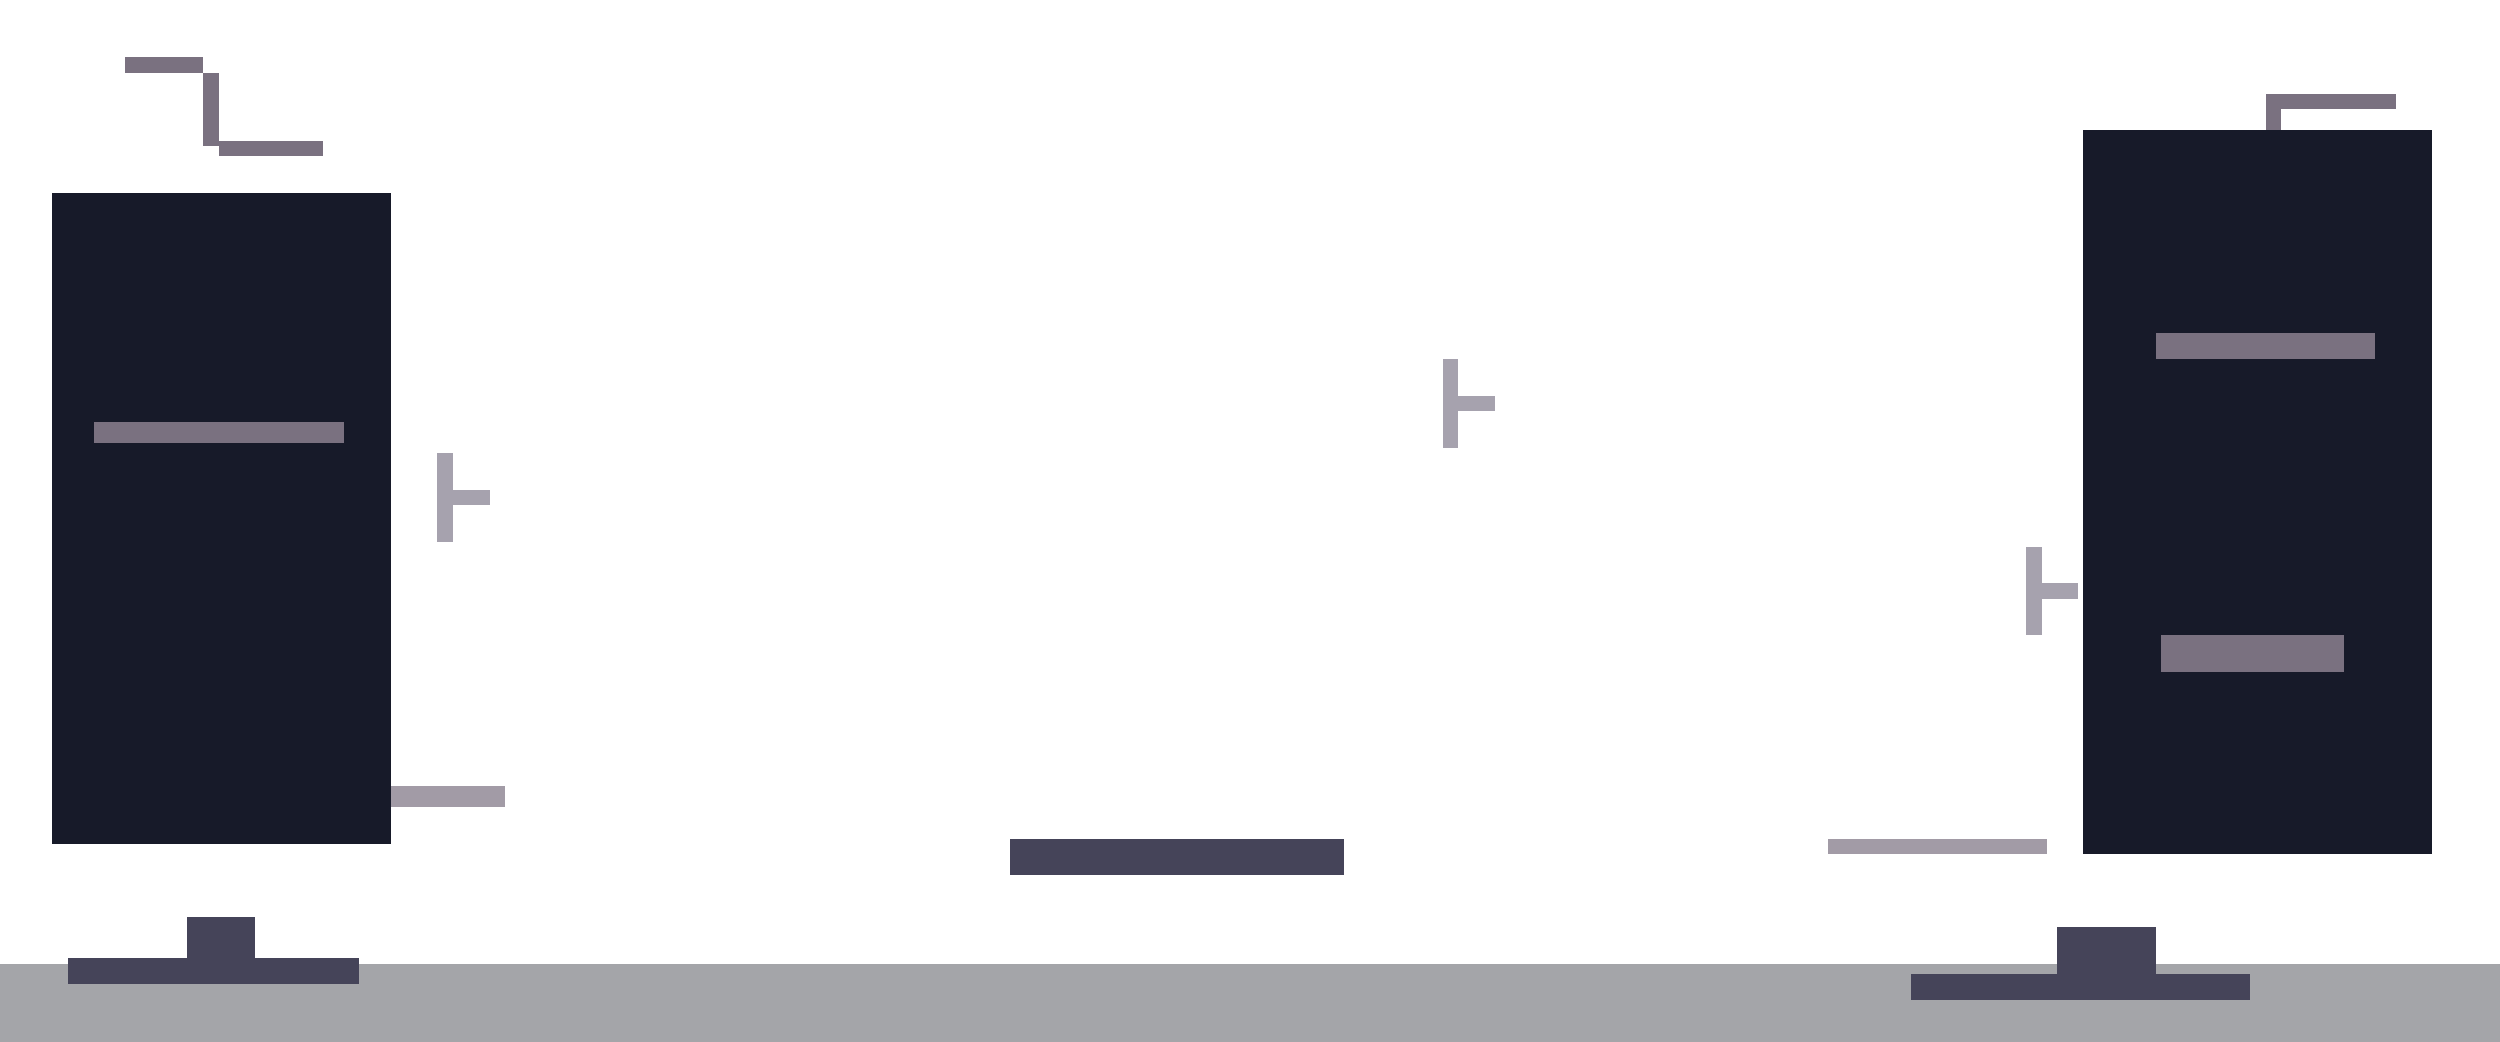
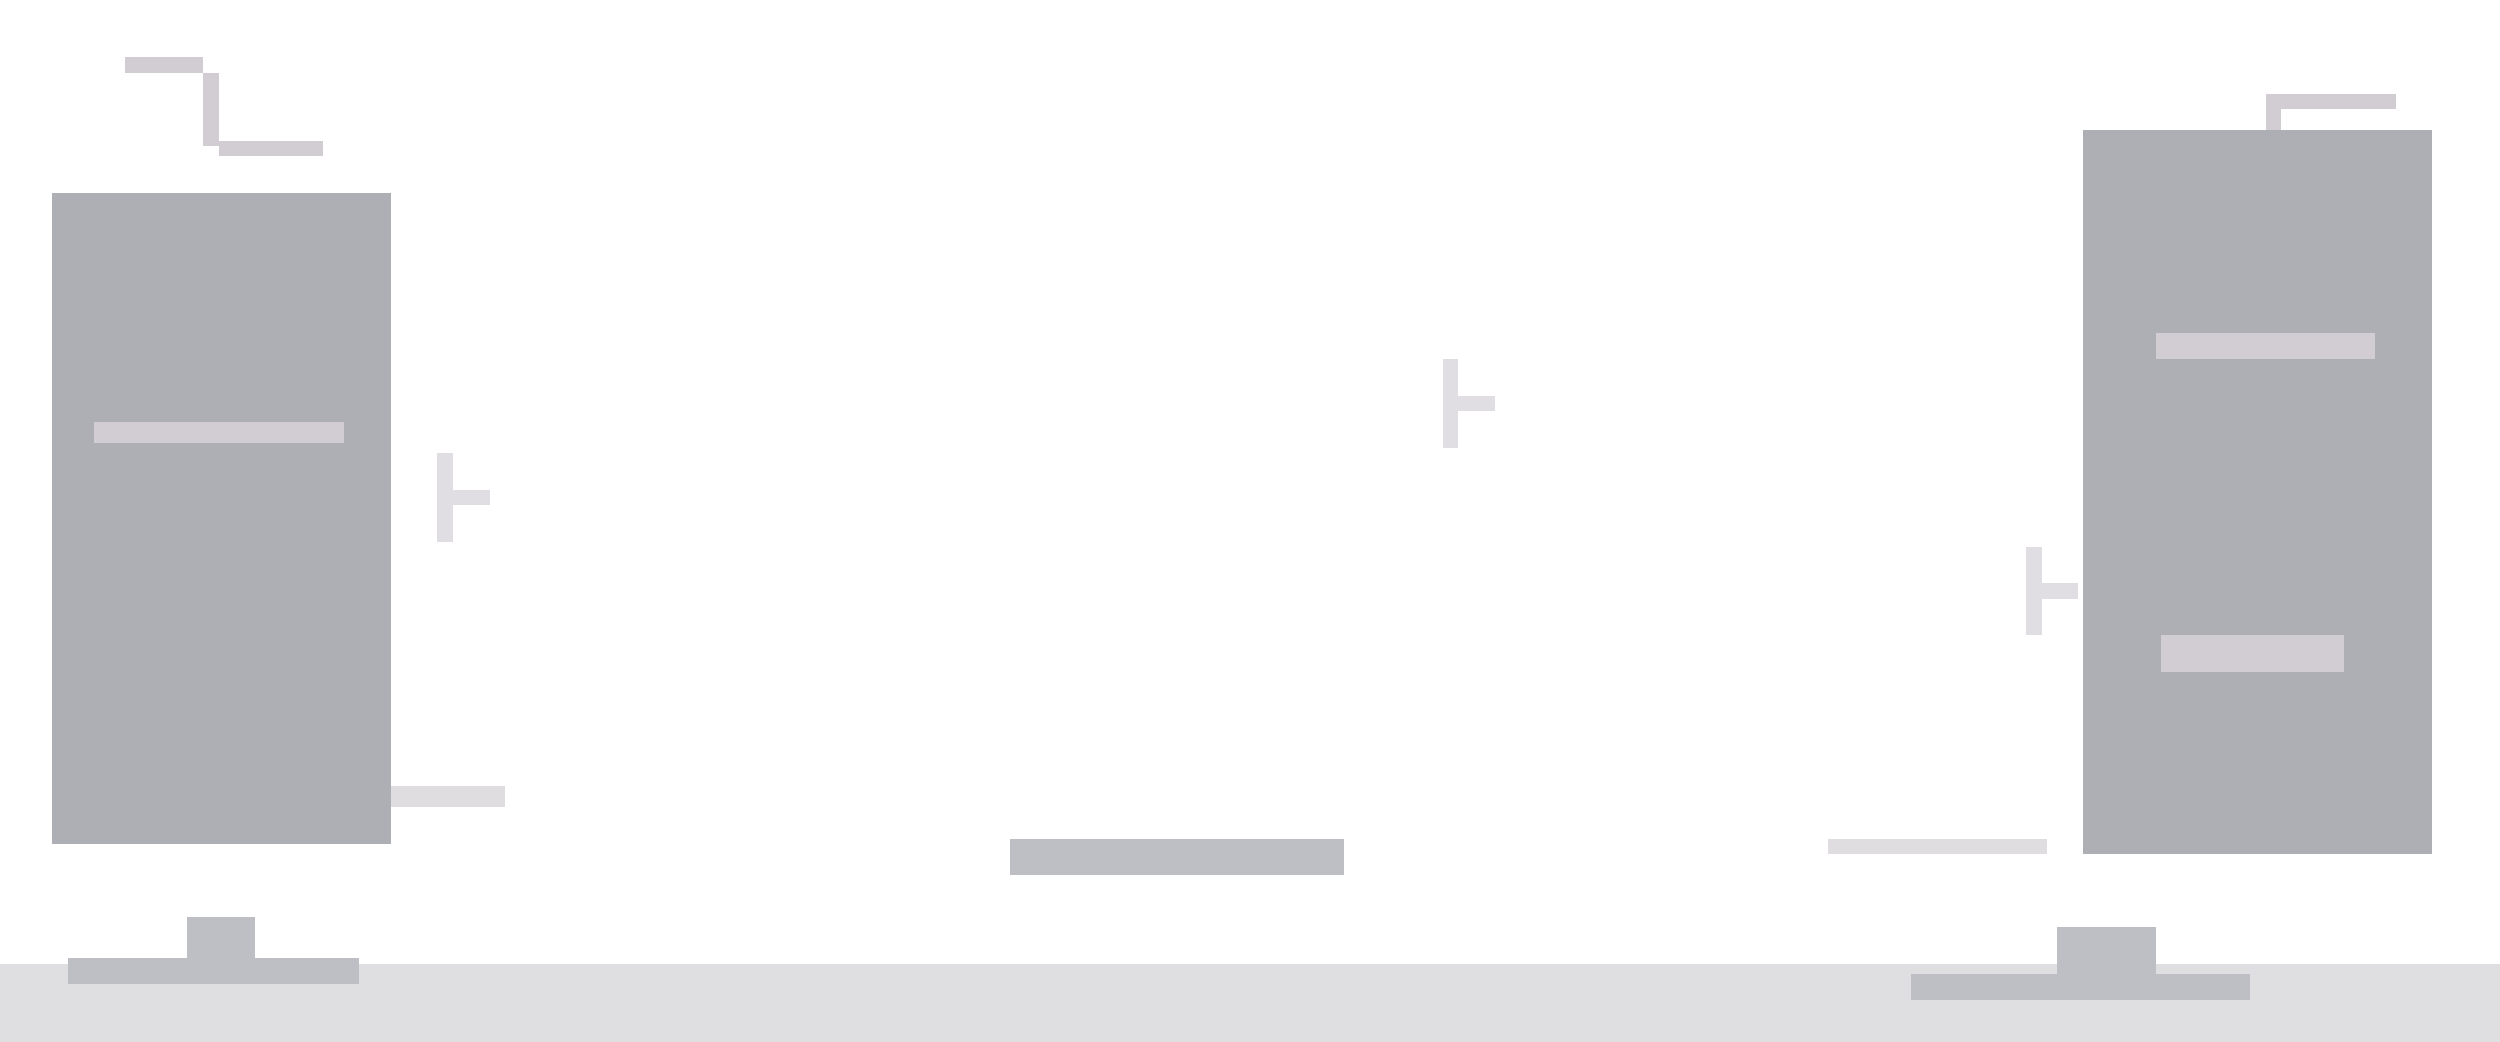
<svg xmlns="http://www.w3.org/2000/svg" viewBox="0 0 480 200" shape-rendering="crispEdges">
-   <rect x="0" y="185" width="480" height="15" fill="#11121d" opacity=".38" />
-   <path d="M13 184h23v-8h13v8h20v5H13zM367 187h28v-9h19v9h18v5h-65z" fill="#454459" />
-   <path d="M24 11h15v3H24zM39 14h3v14h-3zM42 27h20v3H42zM435 18h25v3h-25zM435 21h3v15h-3z" fill="#7a7180" />
-   <rect x="58" y="151" width="39" height="4" fill="#7a7180" opacity=".7" />
-   <rect x="351" y="161" width="42" height="3" fill="#7a7180" opacity=".7" />
-   <path d="M10 37h65v125H10zM400 25h67v139h-67z" fill="#171a29" />
-   <path d="M18 81h48v4H18zM414 64h42v5h-42zM415 122h35v7h-35z" fill="#7a7180" />
-   <rect x="194" y="161" width="64" height="7" fill="#454459" />
-   <path d="M84 87h3v7h7v3h-7v7h-3z" fill="#777082" opacity=".65" />
-   <path d="M389 105h3v7h7v3h-7v7h-3z" fill="#777082" opacity=".65" />
-   <path d="M277 69h3v7h7v3h-7v7h-3z" fill="#777082" opacity=".65" />
+   <g opacity=".35">
+     <rect x="0" y="185" width="480" height="15" fill="#11121d" opacity=".38" />
+     <path d="M13 184h23v-8h13v8h20v5H13zM367 187h28v-9h19v9h18v5h-65z" fill="#454459" />
+     <path d="M24 11h15v3H24zM39 14h3v14h-3zM42 27h20v3H42zM435 18h25v3h-25zM435 21h3v15h-3z" fill="#7a7180" />
+     <rect x="58" y="151" width="39" height="4" fill="#7a7180" opacity=".7" />
+     <rect x="351" y="161" width="42" height="3" fill="#7a7180" opacity=".7" />
+     <path d="M10 37h65v125H10zM400 25h67v139h-67z" fill="#171a29" />
+     <path d="M18 81h48v4H18zM414 64h42v5h-42zM415 122h35v7h-35z" fill="#7a7180" />
+     <rect x="194" y="161" width="64" height="7" fill="#454459" />
+     <path d="M84 87h3v7h7v3h-7v7h-3z" fill="#777082" opacity=".65" />
+     <path d="M389 105h3v7h7v3h-7v7h-3z" fill="#777082" opacity=".65" />
+     <path d="M277 69h3v7h7v3h-7v7h-3z" fill="#777082" opacity=".65" />
+   </g>
</svg>
